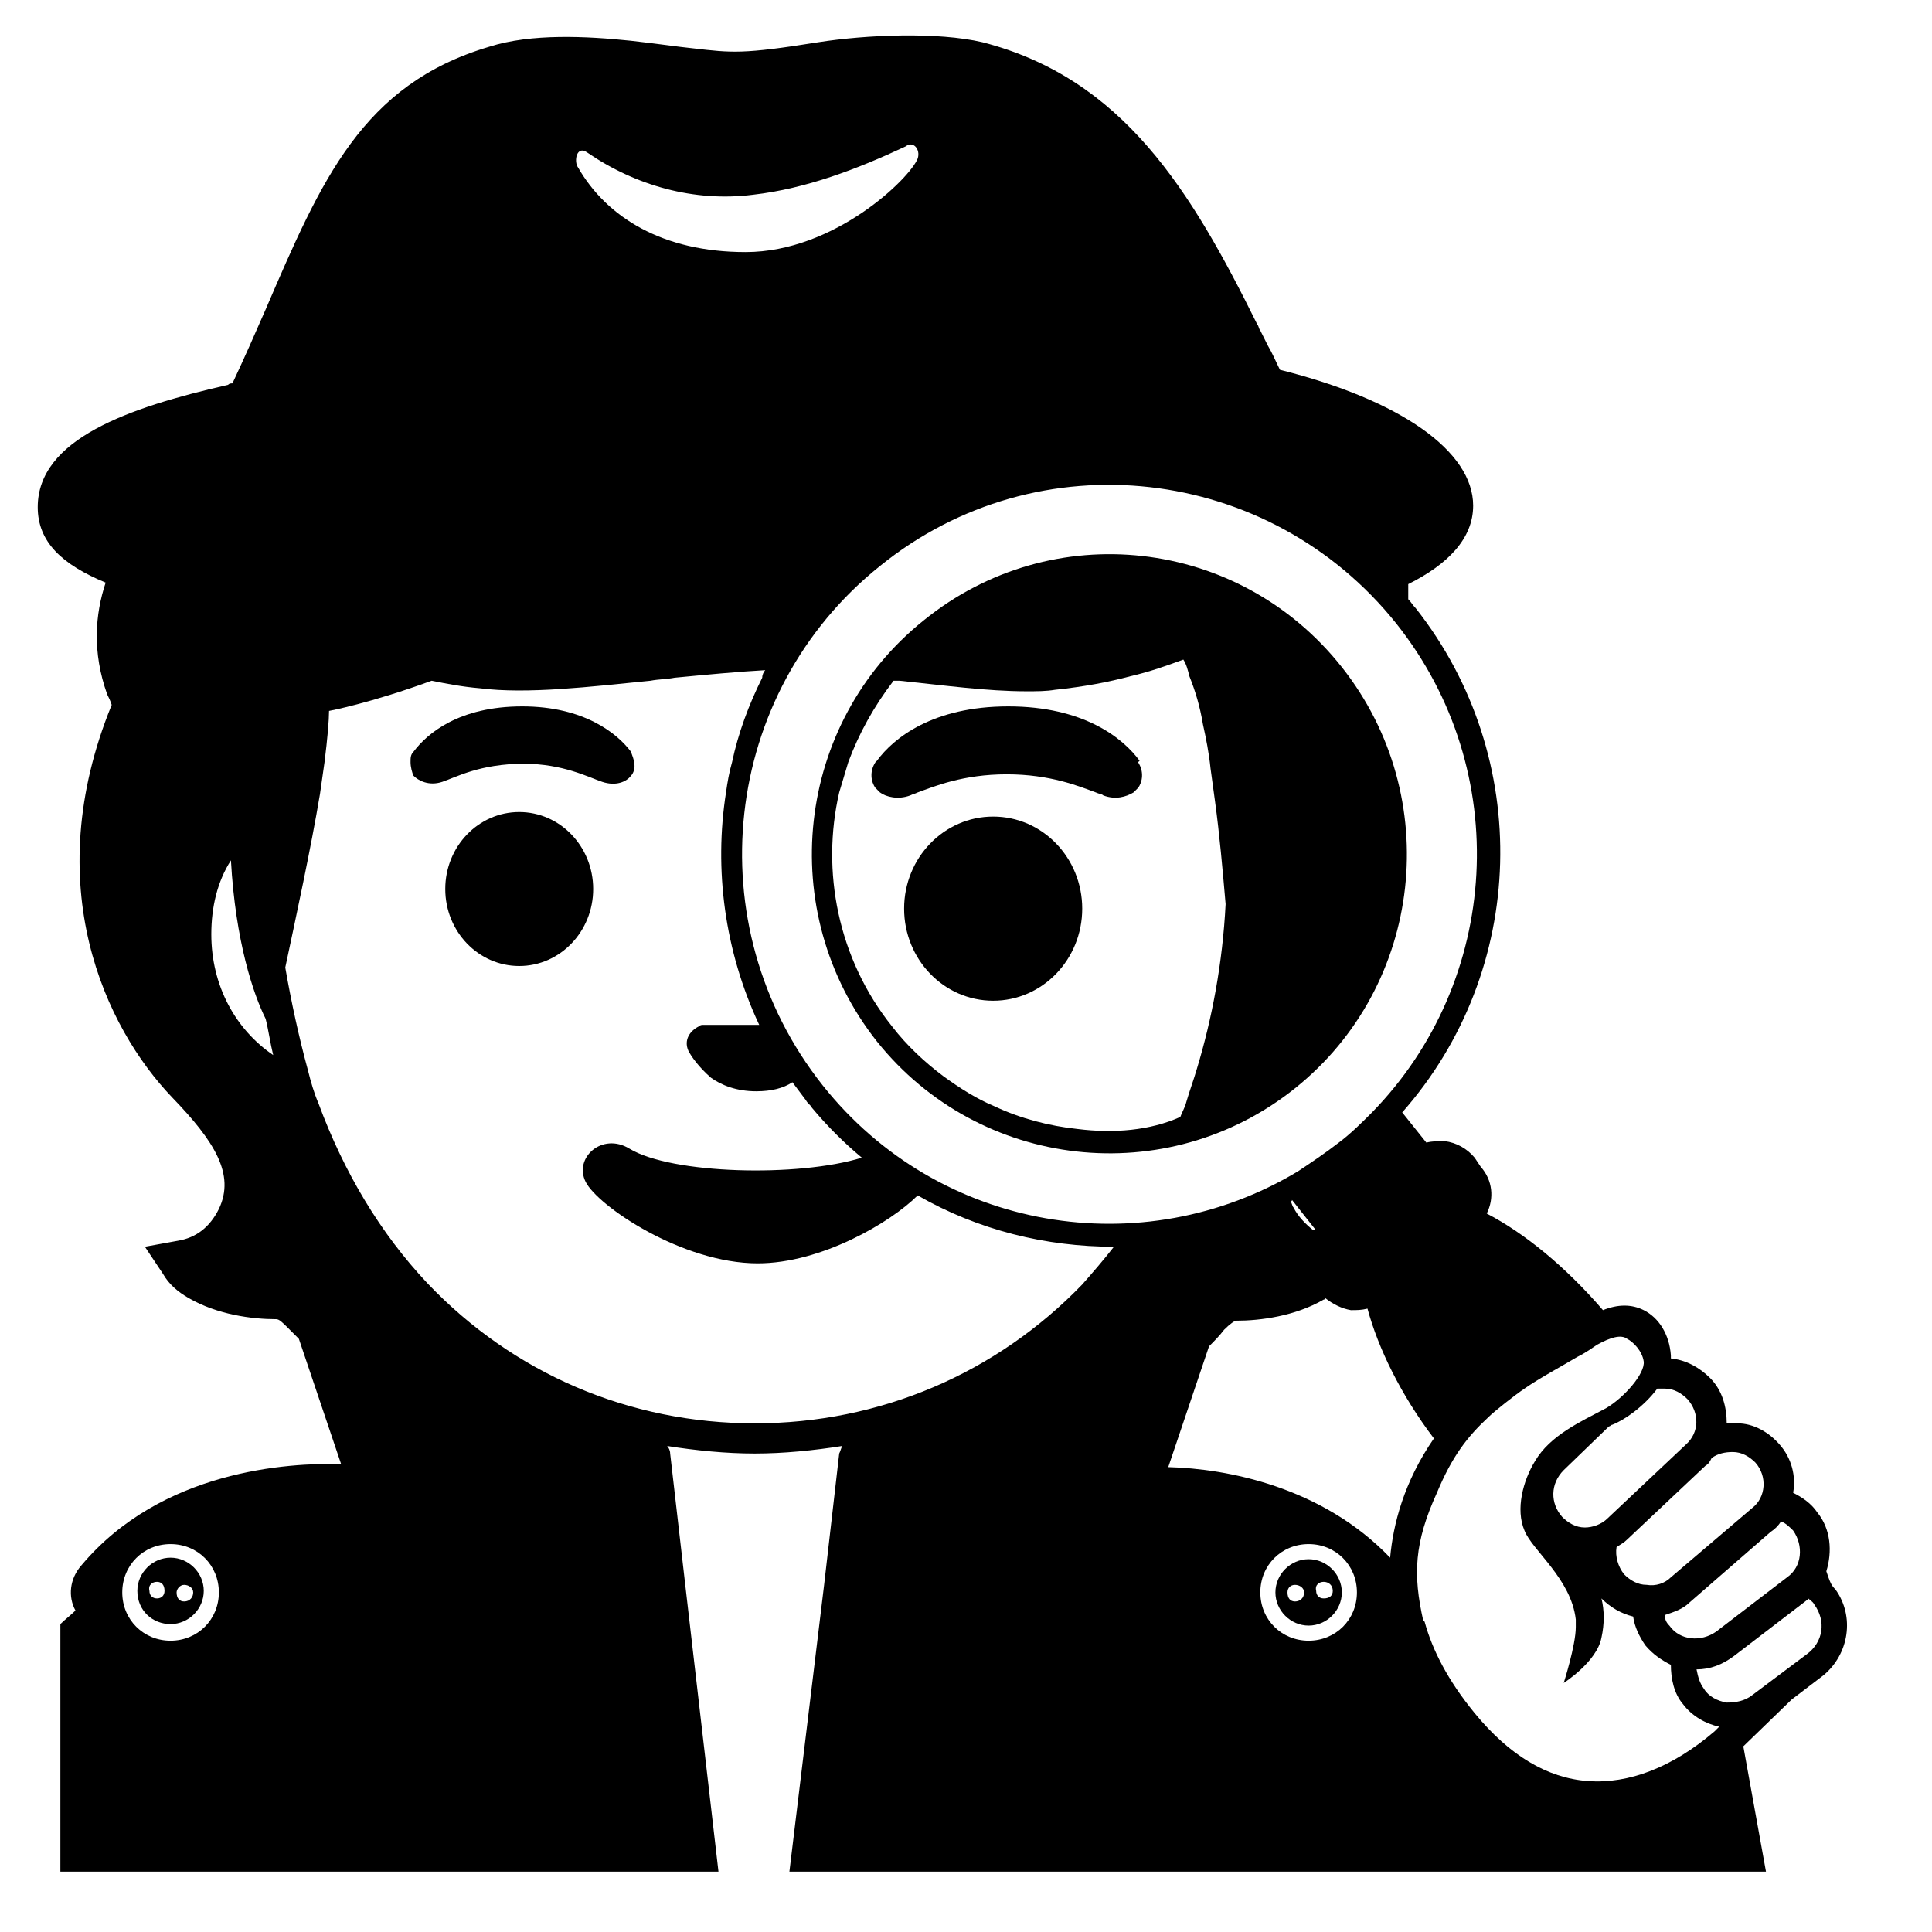
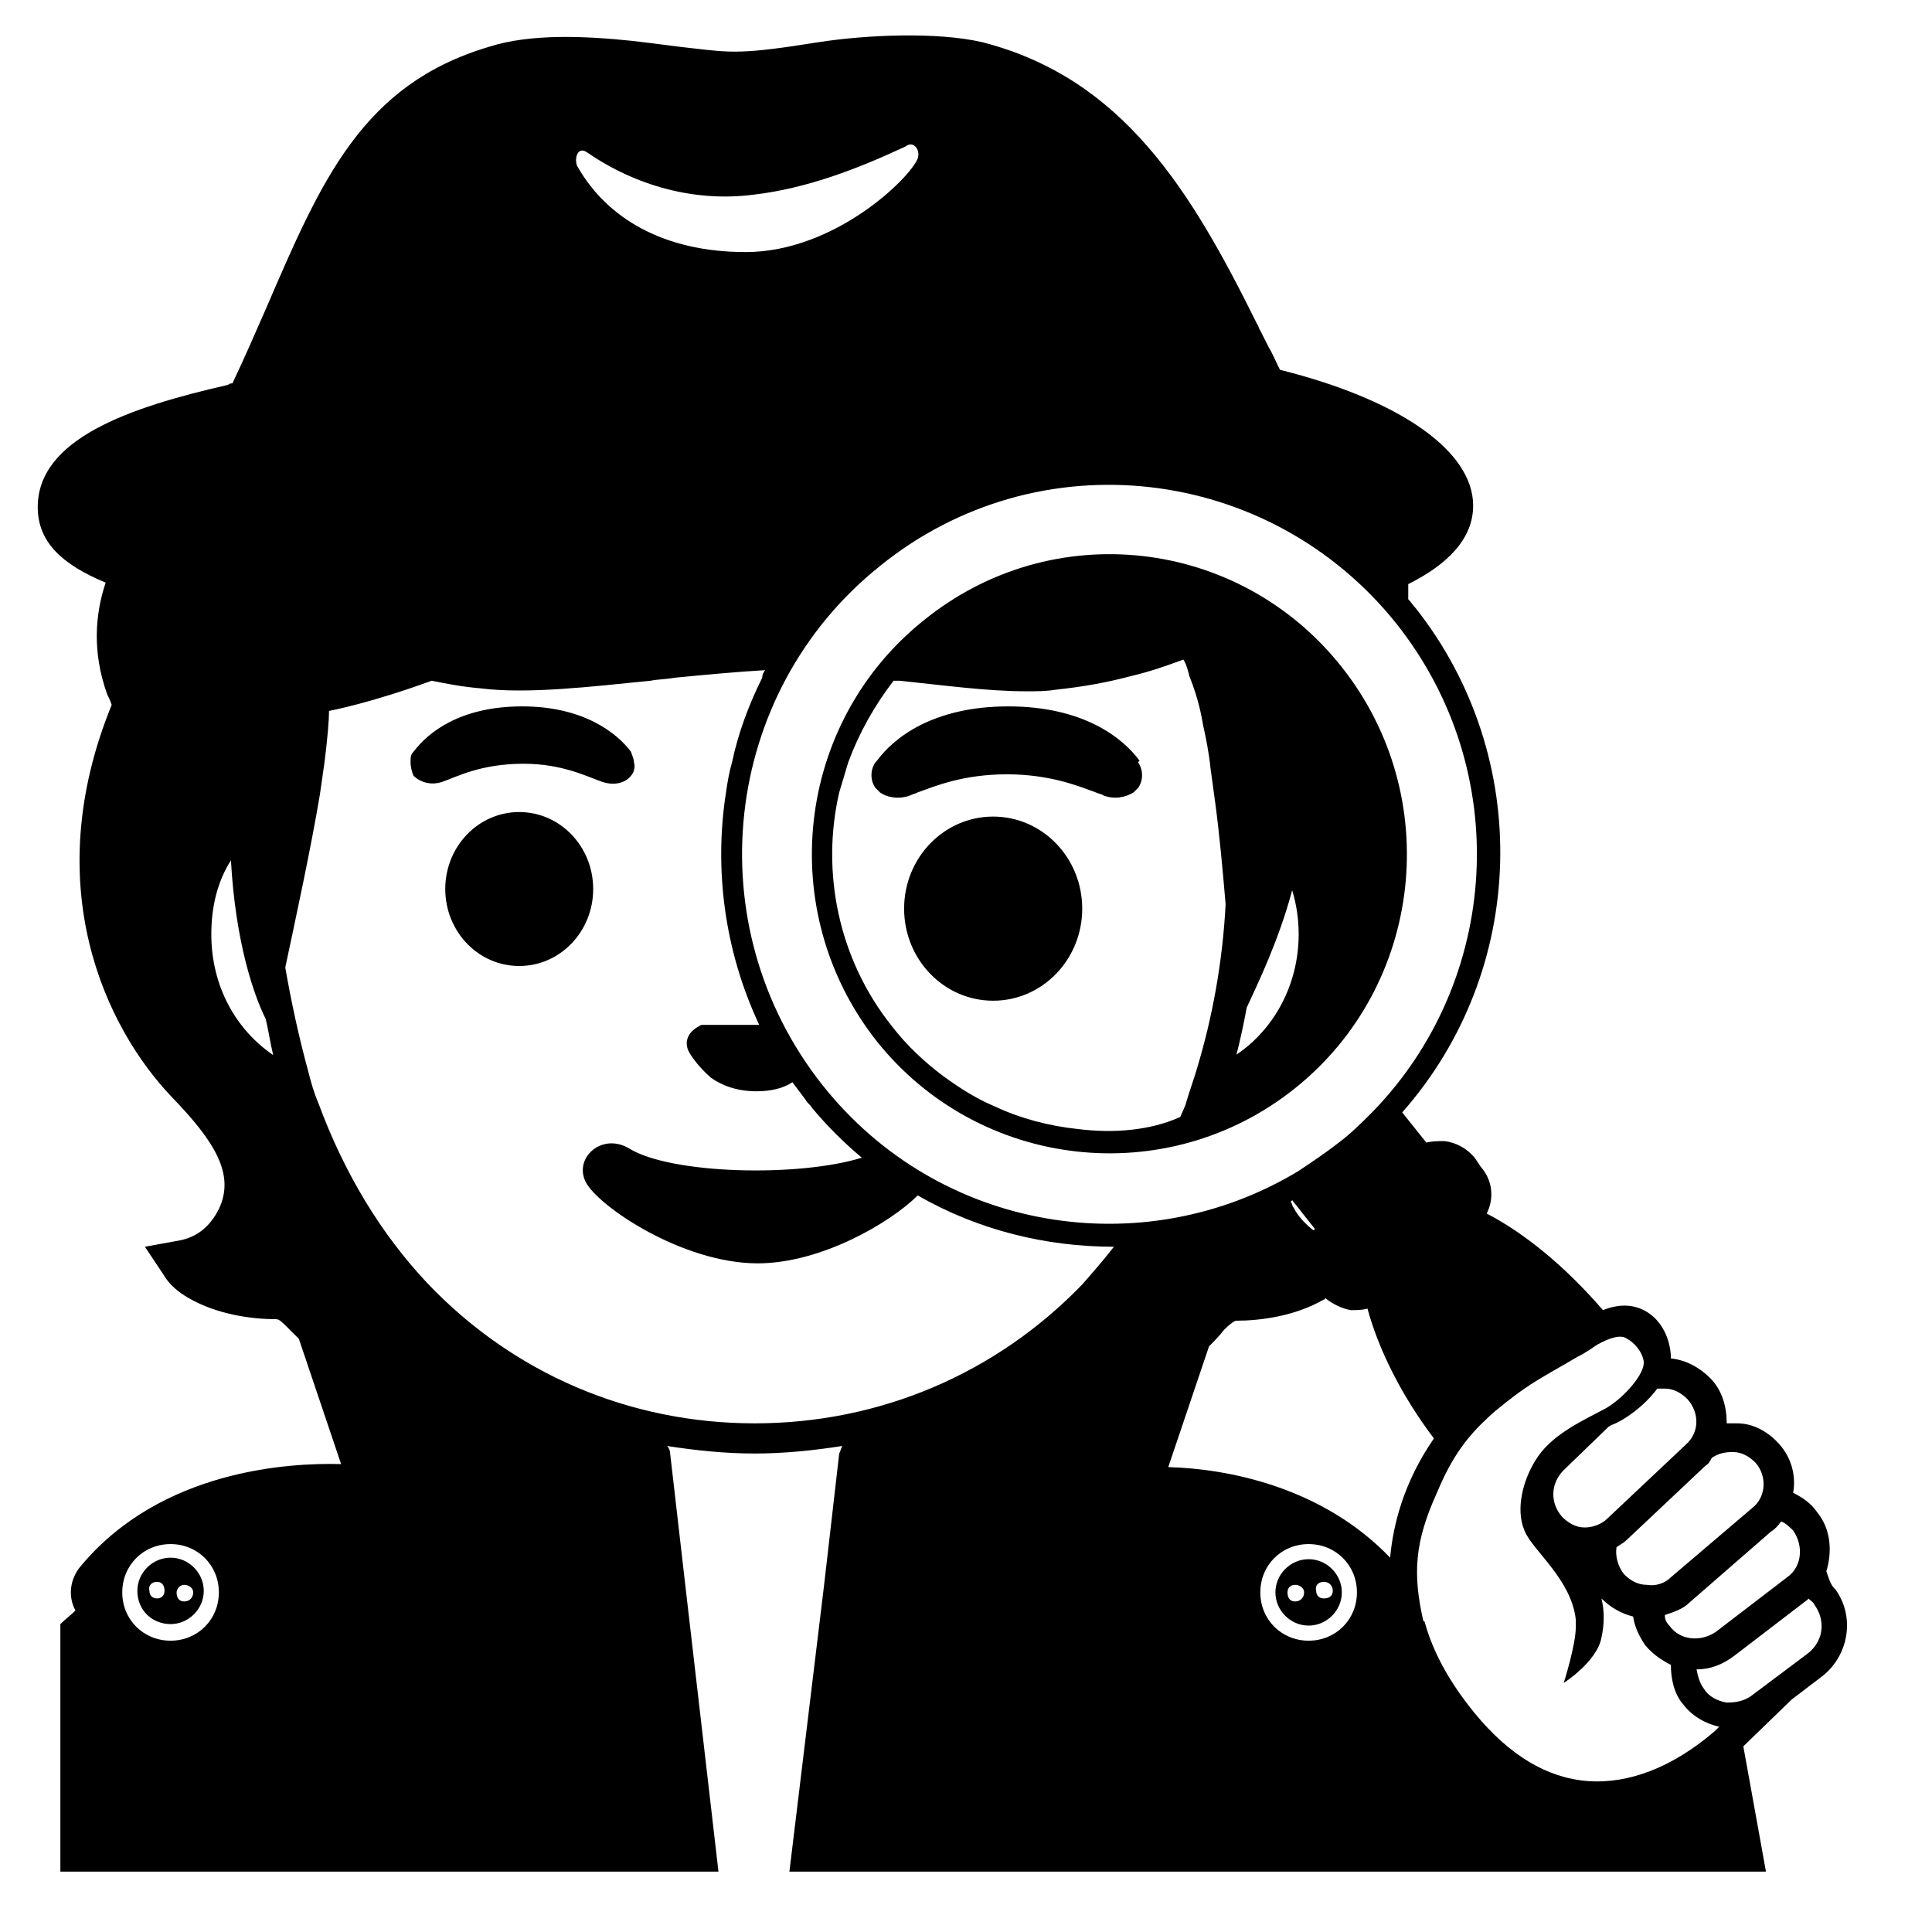
<svg xmlns="http://www.w3.org/2000/svg" viewBox="0 0 128 128">
-   <g>
-     <ellipse cx="34.4" cy="58.9" rx="4.9" ry="5.1" />
-     <ellipse cx="65.8" cy="60.2" rx="5.9" ry="6.1" />
-     <path d="M39.9,51.8c0.9,0.3,1.6,0,1.9-0.4c0.2-0.2,0.3-0.6,0.2-0.9c0-0.2-0.1-0.4-0.2-0.7c-0.9-1.2-3.1-3-7.2-3 c-4.2,0-6.3,1.8-7.2,3c-0.2,0.2-0.2,0.4-0.2,0.7c0,0.3,0.1,0.7,0.2,0.9c0.3,0.3,1,0.7,1.9,0.4c0.9-0.3,2.5-1.2,5.4-1.2 C37.3,50.6,39,51.5,39.9,51.8z" />
-     <path d="M75.5,50.4c-1.1-1.5-3.7-3.6-8.7-3.6s-7.6,2.1-8.7,3.6c0,0-0.1,0.1-0.1,0.1c-0.4,0.6-0.3,1.3,0,1.7 c0.1,0.1,0.2,0.2,0.3,0.3c0.4,0.3,1.2,0.5,2,0.2c0.2-0.1,0.3-0.1,0.5-0.2c1.1-0.4,3-1.2,5.9-1.2c2.9,0,4.8,0.8,5.9,1.2 c0.2,0.1,0.4,0.1,0.5,0.2c0.8,0.3,1.5,0.1,2-0.2c0.1-0.1,0.2-0.2,0.3-0.3c0.3-0.4,0.4-1.1,0-1.7C75.5,50.4,75.5,50.4,75.5,50.4z" />
-     <path d="M11.3,107.6c1.2,0,2.2-1,2.2-2.2c0-1.2-1-2.2-2.2-2.2s-2.2,1-2.2,2.2C9.1,106.7,10.1,107.6,11.3,107.6z M12.2,105 c0.3,0,0.6,0.2,0.6,0.5c0,0.3-0.2,0.6-0.6,0.6c-0.3,0-0.5-0.2-0.5-0.6C11.7,105.3,11.9,105,12.2,105z M10.4,104.8 c0.3,0,0.5,0.2,0.5,0.6c0,0.3-0.2,0.5-0.5,0.5s-0.5-0.2-0.5-0.5C9.8,105,10.1,104.8,10.4,104.8z" />
-     <path d="M84.5,105.5c0,1.2,1,2.2,2.2,2.2c1.2,0,2.2-1,2.2-2.2c0-1.2-1-2.2-2.2-2.2C85.5,103.3,84.5,104.3,84.5,105.5z M85.8,106.1 c-0.3,0-0.5-0.2-0.5-0.6c0-0.3,0.2-0.5,0.5-0.5c0.3,0,0.6,0.2,0.6,0.5C86.4,105.9,86.1,106.1,85.8,106.1z M87.7,104.8 c0.3,0,0.6,0.2,0.6,0.6c0,0.3-0.2,0.5-0.6,0.5c-0.3,0-0.5-0.2-0.5-0.5C87.1,105,87.4,104.8,87.7,104.8z" />
-     <path d="M61.2,41.1c-8.5,6.8-9.9,19.3-3.1,27.9c6.8,8.5,19.2,9.9,27.7,3.1c8.5-6.8,9.9-19.3,3.1-27.9 C82.1,35.6,69.7,34.2,61.2,41.1z M71.4,74.8c-1.9-0.2-3.8-0.7-5.5-1.5c-1.2-0.5-2.3-1.2-3.4-2c-1.2-0.9-2.4-2-3.4-3.3 c-3.6-4.5-4.7-10.3-3.5-15.5c0.2-0.7,0.4-1.3,0.6-2c0.7-1.9,1.7-3.7,3-5.4c0.1,0,0.3,0,0.4,0c2.9,0.3,5.8,0.7,8.4,0.7 c0.7,0,1.3,0,1.9-0.1c1.9-0.2,3.5-0.5,5-0.9c1.3-0.3,2.4-0.7,3.5-1.1c0.2,0.3,0.3,0.7,0.4,1.1c0.4,1,0.7,2,0.9,3.2 c0.2,0.9,0.4,1.9,0.5,2.9c0.1,0.7,0.2,1.5,0.3,2.2c0.3,2.2,0.5,4.5,0.7,6.8c-0.2,3.9-0.9,7.6-1.9,10.9c-0.2,0.7-0.5,1.5-0.7,2.2 c-0.1,0.4-0.3,0.7-0.4,1C76.2,74.9,73.8,75.1,71.4,74.8z" />
-     <path d="M121.6,105.3c-0.1-0.1-0.2-0.2-0.3-0.4c-0.1-0.2-0.2-0.5-0.3-0.8c0.4-1.3,0.3-2.8-0.6-3.9c-0.4-0.6-1-1-1.6-1.3 c0.2-1.1-0.1-2.3-0.9-3.2c-0.7-0.8-1.7-1.4-2.8-1.4c-0.2,0-0.5,0-0.7,0c0-1.1-0.3-2.2-1.1-3c-0.7-0.7-1.6-1.2-2.6-1.3 c0-0.1,0-0.2,0-0.2c-0.1-1.4-0.8-2.5-1.8-3c-0.8-0.4-1.7-0.4-2.7,0c-2.5-2.9-5.2-5.1-7.7-6.4c0.5-1,0.4-2.2-0.4-3.1l-0.4-0.6 c-0.5-0.6-1.2-1-2-1.1c-0.4,0-0.8,0-1.2,0.1l-1.6-2c8.3-9.4,8.7-23.5,0.9-33.4c-0.2-0.2-0.3-0.4-0.5-0.6c0-0.3,0-0.7,0-1 c2.6-1.3,4.3-3,4.3-5.2c0-3.6-4.8-7-12.8-9c-0.3-0.6-0.5-1.1-0.8-1.6l-0.5-1c-0.1-0.1-0.1-0.3-0.2-0.4c-4.4-8.9-8.9-16.3-18.2-18.7 c-3-0.7-7.7-0.5-10.9,0c-5,0.8-5.7,0.7-8.3,0.4c-1-0.1-2.3-0.3-4.1-0.5c-2.9-0.3-6.6-0.5-9.4,0.4c-8.4,2.5-11.1,8.8-14.8,17.4 c-0.7,1.6-1.4,3.2-2.2,4.9c-0.1,0-0.2,0-0.3,0.1C8.5,27,2.5,29.1,2.5,33.6c0,2.3,1.6,3.8,4.5,5c-0.7,2.1-0.9,4.6,0.1,7.4 c0.1,0.2,0.2,0.4,0.3,0.7c-4.9,12-0.4,21.4,4,26c2.8,2.9,4.2,5.1,3.1,7.4c-0.6,1.2-1.5,1.9-2.7,2.1l-2.2,0.4l1.2,1.8 c0.4,0.7,1,1.2,1.7,1.6c1.9,1.1,4.2,1.4,5.8,1.4c0.2,0,0.4,0.2,0.8,0.6c0.2,0.2,0.5,0.5,0.7,0.7l2.8,8.3 c-3.5-0.1-11.9,0.4-17.2,6.7l0,0c-0.8,0.9-0.9,2.1-0.4,3c-0.3,0.3-0.7,0.6-1,0.9v4.4V124h27.6h2.1h8.2h3.7h2l-2.2-19l-1-8.7 c0-0.2-0.1-0.4-0.2-0.5c1.9,0.3,3.9,0.5,5.8,0.5c1.9,0,3.9-0.2,5.8-0.5c-0.1,0.2-0.1,0.3-0.2,0.5l-1,8.7l-2.3,19h2h4.1h7.9h2.1 h27.2h18.3h3.1h0l-1.5-8.3l3.2-3.1l2.1-1.6C122.5,109.6,122.9,107.1,121.6,105.3z M118,100.8c0.3,0.1,0.6,0.4,0.8,0.6 c0.7,1,0.6,2.4-0.4,3.1l-4.7,3.6c-1,0.7-2.4,0.6-3.1-0.4c-0.2-0.2-0.3-0.4-0.3-0.7c0.6-0.2,1.2-0.4,1.6-0.8l5.4-4.7 C117.6,101.3,117.8,101.1,118,100.8z M113.4,96.6c0.4-0.3,0.9-0.4,1.4-0.4c0.6,0,1.1,0.3,1.5,0.7c0.8,0.9,0.7,2.3-0.2,3l-5.4,4.6 c-0.4,0.4-1,0.6-1.6,0.5c-0.6,0-1.1-0.3-1.5-0.7c-0.4-0.5-0.6-1.2-0.5-1.8c0.3-0.2,0.5-0.3,0.7-0.5l5.2-4.9 C113.2,97,113.3,96.8,113.4,96.6z M109.8,92c0.1,0,0.2,0,0.4,0c0,0,0,0,0.1,0c0.6,0,1.1,0.3,1.5,0.7c0.8,0.9,0.8,2.2-0.1,3 l-5.2,4.9c-0.4,0.4-1,0.6-1.5,0.6c-0.6,0-1.1-0.3-1.5-0.7c-0.8-0.9-0.8-2.2,0.1-3.1l3-2.9c0.1,0,0.1-0.1,0.2-0.1 C107.6,94.1,108.9,93.2,109.8,92z M107.8,88.7c0.4,0.2,1,0.8,1.1,1.5c0.1,0.8-1.3,2.4-2.5,3.1c-1.7,0.9-3.7,1.8-4.7,3.5 c-0.8,1.3-1.3,3.2-0.7,4.6c0.5,1.3,3.1,3.2,3.4,5.9c0,0.2,0,0.4,0,0.5c0,1.2-0.8,3.7-0.8,3.7s2.2-1.4,2.5-3c0.2-0.9,0.2-1.8,0-2.6 c0.6,0.6,1.3,1,2.1,1.2c0.1,0.7,0.4,1.3,0.8,1.9c0,0,0,0,0,0c0.5,0.6,1.1,1,1.7,1.3c0,0.9,0.2,1.9,0.8,2.6c0.6,0.8,1.5,1.3,2.4,1.5 l-0.3,0.3c-2.8,2.4-5.7,3.5-8.4,3.3c-2.7-0.2-5.2-1.7-7.5-4.5c-1.8-2.2-2.8-4.2-3.3-6c0,0,0-0.1-0.1-0.1c-0.7-3.1-0.6-5.2,0.9-8.5 c1-2.4,2-3.7,3.4-5c0.4-0.4,1.8-1.5,2.4-1.9c1-0.7,2.5-1.5,3.5-2.1c0.6-0.3,1-0.6,1.3-0.8C106.7,88.6,107.4,88.4,107.8,88.7z M87,81.5c-0.5-0.4-1-0.9-1.3-1.5c-0.1-0.1-0.1-0.3-0.2-0.4c0,0,0.1,0,0.1-0.1l1.5,1.9C87.1,81.5,87.1,81.5,87,81.5z M89.9,105.5 c0,1.8-1.4,3.2-3.2,3.2s-3.2-1.4-3.2-3.2s1.4-3.2,3.2-3.2S89.9,103.7,89.9,105.5z M77.4,97.2l2.7-8c0.3-0.3,0.7-0.7,1-1.1 c0.4-0.4,0.7-0.6,0.8-0.6c1.6,0,3.9-0.3,5.8-1.4c0,0,0.1,0,0.1-0.1c0.5,0.4,1.1,0.7,1.7,0.8c0.4,0,0.7,0,1.1-0.1 c0.7,2.6,2.2,5.7,4.4,8.6c-2,2.9-2.7,5.7-2.9,7.9C87.6,98.5,81.3,97.3,77.4,97.2z M90.9,73.7c-0.7,0.7-1.4,1.4-2.2,2 c-0.9,0.7-1.8,1.3-2.7,1.9c-10.3,6.2-23.8,4-31.5-5.7c-8.4-10.6-6.7-26,3.8-34.4c10.5-8.5,25.8-6.7,34.2,3.8 C100.3,51.1,99.4,65,90.9,73.7z M11.3,102.3c1.8,0,3.2,1.4,3.2,3.2s-1.4,3.2-3.2,3.2s-3.2-1.4-3.2-3.2S9.5,102.3,11.3,102.3z M15.3,57c0.3,5.4,1.5,8.9,2.3,10.5c0.2,0.8,0.3,1.6,0.5,2.4c-2.5-1.7-4.1-4.6-4.1-8C14,60.1,14.4,58.4,15.3,57z M60.8,10.5 c-0.5,1.3-5.5,6.2-11.4,6.2c-5.5,0-9.2-2.3-11.1-5.6c-0.3-0.4-0.1-1.5,0.6-1c3.2,2.2,7.1,3.3,11,2.8c3.5-0.4,6.9-1.7,10.1-3.2 C60.5,9.3,61,9.9,60.8,10.5z M50,94.3c-8.3,0-16-3.3-21.7-9.3c-3.1-3.3-5.5-7.3-7.2-11.9c-0.3-0.7-0.5-1.4-0.7-2.2 c-0.6-2.2-1.1-4.5-1.5-6.8c0.7-3.3,1.7-7.9,2.3-11.5c0.1-0.7,0.2-1.4,0.3-2.1c0.2-1.6,0.3-2.8,0.3-3.4c0,0,2.7-0.5,6.8-2 c1,0.2,2,0.4,3.2,0.5c3.1,0.4,7.3-0.1,11.3-0.5c0.5-0.1,1.1-0.1,1.6-0.2c2.1-0.2,4.2-0.4,6-0.5c-0.1,0.1-0.2,0.3-0.2,0.5 c-0.9,1.8-1.6,3.7-2,5.6c-0.2,0.7-0.3,1.3-0.4,2c-0.8,5.1-0.1,10.5,2.2,15.4h-3.7c-0.1,0-0.2,0-0.3,0.1c-0.6,0.3-1,0.9-0.7,1.6 c0.2,0.4,0.7,1.1,1.5,1.8c0.7,0.5,1.7,0.9,3,0.9c1,0,1.8-0.2,2.4-0.6c0.3,0.4,0.6,0.8,0.9,1.2c0.1,0.2,0.3,0.3,0.4,0.5 c1,1.2,2.1,2.3,3.3,3.3c-4.2,1.3-12.6,1.1-15.4-0.6c-1.8-1.1-3.7,0.6-2.9,2.2c0.8,1.6,6.4,5.4,11.4,5.4c4.2,0,8.8-2.7,10.6-4.5 c4,2.3,8.5,3.4,13,3.4c-0.7,0.9-1.4,1.7-2.1,2.5C66,91,58.3,94.3,50,94.3z M119.7,109.6l-3.6,2.7c-0.5,0.4-1.1,0.5-1.7,0.5 c-0.6-0.1-1.2-0.4-1.5-0.9c0,0,0,0,0,0c-0.3-0.4-0.4-0.8-0.5-1.3c0.9,0,1.7-0.3,2.5-0.9l4.7-3.6c0.1-0.1,0.2-0.1,0.2-0.2 c0.1,0.1,0.3,0.2,0.4,0.4C121,107.4,120.8,108.8,119.7,109.6z" />
-   </g>
+   <path d="M34.4,53.8c2.71,0,4.9,2.28,4.9,5.1S37.11,64,34.4,64s-4.9-2.28-4.9-5.1S31.69,53.8,34.4,53.8z M65.8,54.1 c3.26,0,5.9,2.73,5.9,6.1s-2.64,6.1-5.9,6.1c-3.26,0-5.9-2.73-5.9-6.1S62.54,54.1,65.8,54.1z M39.9,51.8c0.9,0.3,1.6,0,1.9-0.4 c0.2-0.2,0.3-0.6,0.2-0.9c0-0.2-0.1-0.4-0.2-0.7c-0.9-1.2-3.1-3-7.2-3c-4.2,0-6.3,1.8-7.2,3c-0.2,0.2-0.2,0.4-0.2,0.7 s0.1,0.7,0.2,0.9c0.3,0.3,1,0.7,1.9,0.4s2.5-1.2,5.4-1.2C37.3,50.6,39,51.5,39.9,51.8z M75.5,50.4c-1.1-1.5-3.7-3.6-8.7-3.6 s-7.6,2.1-8.7,3.6L58,50.5c-0.4,0.6-0.3,1.3,0,1.7c0.1,0.1,0.2,0.2,0.3,0.3c0.4,0.3,1.2,0.5,2,0.2c0.2-0.1,0.3-0.1,0.5-0.2 c1.1-0.4,3-1.2,5.9-1.2s4.8,0.8,5.9,1.2c0.2,0.1,0.4,0.1,0.5,0.2c0.8,0.3,1.5,0.1,2-0.2c0.1-0.1,0.2-0.2,0.3-0.3 c0.3-0.4,0.4-1.1,0-1.7C75.5,50.4,75.5,50.4,75.5,50.4z M11.3,107.6c1.2,0,2.2-1,2.2-2.2s-1-2.2-2.2-2.2s-2.2,1-2.2,2.2 C9.1,106.7,10.1,107.6,11.3,107.6z M12.2,105c0.3,0,0.6,0.2,0.6,0.5s-0.2,0.6-0.6,0.6c-0.3,0-0.5-0.2-0.5-0.6 C11.7,105.3,11.9,105,12.2,105z M10.4,104.8c0.3,0,0.5,0.2,0.5,0.6c0,0.3-0.2,0.5-0.5,0.5s-0.5-0.2-0.5-0.5 C9.8,105,10.1,104.8,10.4,104.8z M84.5,105.5c0,1.2,1,2.2,2.2,2.2s2.2-1,2.2-2.2s-1-2.2-2.2-2.2S84.5,104.3,84.5,105.5z M85.8,106.1 c-0.3,0-0.5-0.2-0.5-0.6c0-0.3,0.2-0.5,0.5-0.5s0.6,0.2,0.6,0.5C86.4,105.9,86.1,106.1,85.8,106.1z M87.7,104.8 c0.3,0,0.6,0.2,0.6,0.6c0,0.3-0.2,0.5-0.6,0.5c-0.3,0-0.5-0.2-0.5-0.5C87.1,105,87.4,104.8,87.7,104.8z M61.2,41.1 c-8.5,6.8-9.9,19.3-3.1,27.9c6.8,8.5,19.2,9.9,27.7,3.1s9.9-19.3,3.1-27.9S69.7,34.2,61.2,41.1z M71.4,74.8 c-1.9-0.2-3.8-0.7-5.5-1.5c-1.2-0.5-2.3-1.2-3.4-2c-1.2-0.9-2.4-2-3.4-3.3c-3.6-4.5-4.7-10.3-3.5-15.5c0.2-0.7,0.4-1.3,0.6-2 c0.7-1.9,1.7-3.7,3-5.4c0.1,0,0.3,0,0.4,0c2.9,0.3,5.8,0.7,8.4,0.7c0.7,0,1.3,0,1.9-0.1c1.9-0.2,3.5-0.5,5-0.9 c1.3-0.3,2.4-0.7,3.5-1.1c0.2,0.3,0.3,0.7,0.4,1.1c0.4,1,0.7,2,0.9,3.2c0.2,0.9,0.4,1.9,0.5,2.9c0.1,0.7,0.2,1.5,0.3,2.2 c0.3,2.2,0.5,4.5,0.7,6.8c-0.2,3.9-0.9,7.6-1.9,10.9c-0.2,0.7-0.5,1.5-0.7,2.2c-0.1,0.4-0.3,0.7-0.4,1 C76.2,74.9,73.8,75.1,71.4,74.8z M121.6,105.3c-0.1-0.1-0.2-0.2-0.3-0.4c-0.1-0.2-0.2-0.5-0.3-0.8c0.4-1.3,0.3-2.8-0.6-3.9 c-0.4-0.6-1-1-1.6-1.3c0.2-1.1-0.1-2.3-0.9-3.2c-0.7-0.8-1.7-1.4-2.8-1.4c-0.2,0-0.5,0-0.7,0c0-1.1-0.3-2.2-1.1-3 c-0.7-0.7-1.6-1.2-2.6-1.3c0-0.1,0-0.2,0-0.2c-0.1-1.4-0.8-2.5-1.8-3c-0.8-0.4-1.7-0.4-2.7,0c-2.5-2.9-5.2-5.1-7.7-6.4 c0.5-1,0.4-2.2-0.4-3.1l-0.4-0.6c-0.5-0.6-1.2-1-2-1.1c-0.4,0-0.8,0-1.2,0.1l-1.6-2c8.3-9.4,8.7-23.5,0.9-33.4 c-0.2-0.2-0.3-0.4-0.5-0.6c0-0.3,0-0.7,0-1c2.6-1.3,4.3-3,4.3-5.2c0-3.6-4.8-7-12.8-9c-0.3-0.6-0.5-1.1-0.8-1.6l-0.5-1 c-0.1-0.1-0.1-0.3-0.2-0.4c-4.4-8.9-8.9-16.3-18.2-18.7c-3-0.7-7.7-0.5-10.9,0c-5,0.8-5.7,0.7-8.3,0.4c-1-0.1-2.3-0.3-4.1-0.5 c-2.9-0.3-6.6-0.5-9.4,0.4C24,5.6,21.3,11.9,17.6,20.5c-0.7,1.6-1.4,3.2-2.2,4.9c-0.1,0-0.2,0-0.3,0.1C8.5,27,2.5,29.1,2.5,33.6 c0,2.3,1.6,3.8,4.5,5c-0.7,2.1-0.9,4.6,0.1,7.4c0.1,0.2,0.2,0.4,0.3,0.7c-4.9,12-0.4,21.4,4,26c2.8,2.9,4.2,5.1,3.1,7.4 c-0.6,1.2-1.5,1.9-2.7,2.1l-2.2,0.4l1.2,1.8c0.4,0.7,1,1.2,1.7,1.6c1.9,1.1,4.2,1.4,5.8,1.4c0.2,0,0.4,0.2,0.8,0.6 c0.2,0.2,0.5,0.5,0.7,0.7l2.8,8.3c-3.5-0.1-11.9,0.4-17.2,6.7l0,0c-0.8,0.9-0.9,2.1-0.4,3c-0.3,0.3-0.7,0.6-1,0.9v4.4v12h27.6h2.1 h8.2h3.7h2l-2.2-19l-1-8.7c0-0.2-0.1-0.4-0.2-0.5c1.9,0.3,3.9,0.5,5.8,0.5c1.9,0,3.9-0.2,5.8-0.5c-0.1,0.2-0.1,0.3-0.2,0.5l-1,8.7 l-2.3,19h2h4.1h7.9h2.1h27.2h18.3h3.1l0,0l-1.5-8.3l3.2-3.1l2.1-1.6C122.5,109.6,122.9,107.1,121.6,105.3z M118,100.8 c0.3,0.1,0.6,0.4,0.8,0.6c0.7,1,0.6,2.4-0.4,3.1l-4.7,3.6c-1,0.7-2.4,0.6-3.1-0.4c-0.2-0.2-0.3-0.4-0.3-0.7c0.6-0.2,1.2-0.4,1.6-0.8 l5.4-4.7C117.6,101.3,117.8,101.1,118,100.8z M113.4,96.6c0.4-0.3,0.9-0.4,1.4-0.4c0.6,0,1.1,0.3,1.5,0.7c0.8,0.9,0.7,2.3-0.2,3 l-5.4,4.6c-0.4,0.4-1,0.6-1.6,0.5c-0.6,0-1.1-0.3-1.5-0.7c-0.4-0.5-0.6-1.2-0.5-1.8c0.3-0.2,0.5-0.3,0.7-0.5l5.2-4.9 C113.2,97,113.3,96.8,113.4,96.6z M109.8,92c0.1,0,0.2,0,0.4,0c0,0,0,0,0.1,0c0.6,0,1.1,0.3,1.5,0.7c0.8,0.9,0.8,2.2-0.1,3l-5.2,4.9 c-0.4,0.4-1,0.6-1.5,0.6c-0.6,0-1.1-0.3-1.5-0.7c-0.8-0.9-0.8-2.2,0.1-3.1l3-2.9c0.1,0,0.1-0.1,0.2-0.1 C107.6,94.1,108.9,93.2,109.8,92z M107.8,88.7c0.4,0.2,1,0.8,1.1,1.5c0.1,0.8-1.3,2.4-2.5,3.1c-1.7,0.9-3.7,1.8-4.7,3.5 c-0.8,1.3-1.3,3.2-0.7,4.6c0.5,1.3,3.1,3.2,3.4,5.9c0,0.2,0,0.4,0,0.5c0,1.2-0.8,3.7-0.8,3.7s2.2-1.4,2.5-3c0.2-0.9,0.2-1.8,0-2.6 c0.6,0.6,1.3,1,2.1,1.2c0.1,0.7,0.4,1.3,0.8,1.9l0,0c0.5,0.6,1.1,1,1.7,1.3c0,0.9,0.2,1.9,0.8,2.6c0.6,0.8,1.5,1.3,2.4,1.5l-0.3,0.3 c-2.8,2.4-5.7,3.5-8.4,3.3c-2.7-0.2-5.2-1.7-7.5-4.5c-1.8-2.2-2.8-4.2-3.3-6c0,0,0-0.1-0.1-0.1c-0.7-3.1-0.6-5.2,0.9-8.5 c1-2.4,2-3.7,3.4-5c0.4-0.4,1.8-1.5,2.4-1.9c1-0.7,2.5-1.5,3.5-2.1c0.6-0.3,1-0.6,1.3-0.8C106.7,88.6,107.4,88.4,107.8,88.7z M87,81.5c-0.5-0.4-1-0.9-1.3-1.5c-0.1-0.1-0.1-0.3-0.2-0.4c0,0,0.1,0,0.1-0.1l1.5,1.9C87.1,81.5,87.1,81.5,87,81.5z M89.9,105.5 c0,1.8-1.4,3.2-3.2,3.2s-3.2-1.4-3.2-3.2s1.4-3.2,3.2-3.2S89.9,103.7,89.9,105.5z M77.4,97.2l2.7-8c0.3-0.3,0.7-0.7,1-1.1 c0.4-0.4,0.7-0.6,0.8-0.6c1.6,0,3.9-0.3,5.8-1.4c0,0,0.1,0,0.1-0.1c0.5,0.4,1.1,0.7,1.7,0.8c0.4,0,0.7,0,1.1-0.1 c0.7,2.6,2.2,5.7,4.4,8.6c-2,2.9-2.7,5.7-2.9,7.9C87.6,98.5,81.3,97.3,77.4,97.2z M90.9,73.7c-0.7,0.7-1.4,1.4-2.2,2 c-0.9,0.7-1.8,1.3-2.7,1.9c-10.3,6.2-23.8,4-31.5-5.7c-8.4-10.6-6.7-26,3.8-34.4c10.5-8.5,25.8-6.7,34.2,3.8 C100.3,51.1,99.4,65,90.9,73.7z M11.3,102.3c1.8,0,3.2,1.4,3.2,3.2s-1.4,3.2-3.2,3.2s-3.2-1.4-3.2-3.2S9.5,102.3,11.3,102.3z M15.3,57c0.3,5.4,1.5,8.9,2.3,10.5c0.2,0.8,0.3,1.6,0.5,2.4c-2.5-1.7-4.1-4.6-4.1-8C14,60.1,14.4,58.4,15.3,57z M60.8,10.5 c-0.5,1.3-5.5,6.2-11.4,6.2c-5.5,0-9.2-2.3-11.1-5.6c-0.3-0.4-0.1-1.5,0.6-1c3.2,2.2,7.1,3.3,11,2.8c3.5-0.4,6.9-1.7,10.1-3.2 C60.5,9.3,61,9.9,60.8,10.5z M50,94.3c-8.3,0-16-3.3-21.7-9.3c-3.1-3.3-5.5-7.3-7.2-11.9c-0.3-0.7-0.5-1.4-0.7-2.2 c-0.6-2.2-1.1-4.5-1.5-6.8c0.7-3.3,1.7-7.9,2.3-11.5c0.1-0.7,0.2-1.4,0.3-2.1c0.2-1.6,0.3-2.8,0.3-3.4c0,0,2.7-0.5,6.8-2 c1,0.2,2,0.4,3.2,0.5c3.1,0.4,7.3-0.1,11.3-0.5c0.5-0.1,1.1-0.1,1.6-0.2c2.1-0.2,4.2-0.4,6-0.5c-0.1,0.1-0.2,0.3-0.2,0.5 c-0.9,1.8-1.6,3.7-2,5.6c-0.2,0.7-0.3,1.3-0.4,2C47.3,57.6,48,63,50.3,67.9h-3.7c-0.1,0-0.2,0-0.3,0.1c-0.6,0.3-1,0.9-0.7,1.6 c0.2,0.4,0.7,1.1,1.5,1.8c0.7,0.5,1.7,0.9,3,0.9c1,0,1.8-0.2,2.4-0.6c0.3,0.4,0.6,0.8,0.9,1.2c0.1,0.2,0.3,0.3,0.4,0.5 c1,1.2,2.1,2.3,3.3,3.3c-4.2,1.3-12.6,1.1-15.4-0.6c-1.8-1.1-3.7,0.6-2.9,2.2s6.4,5.4,11.4,5.4c4.2,0,8.8-2.7,10.6-4.5 c4,2.3,8.5,3.4,13,3.4c-0.7,0.9-1.4,1.7-2.1,2.5C66,91,58.3,94.3,50,94.3z M119.7,109.6l-3.6,2.7c-0.5,0.4-1.1,0.5-1.7,0.5 c-0.6-0.1-1.2-0.4-1.5-0.9l0,0c-0.3-0.4-0.4-0.8-0.5-1.3c0.9,0,1.7-0.3,2.5-0.9l4.7-3.6c0.1-0.1,0.2-0.1,0.2-0.2 c0.1,0.1,0.3,0.2,0.4,0.4C121,107.4,120.8,108.8,119.7,109.6z M86.04,61.89c0,3.37-1.65,6.32-4.12,7.98 c0.26-1.01,0.48-2.05,0.68-3.12c0.71-1.53,2.13-4.46,3.01-7.77C85.89,59.9,86.04,60.88,86.04,61.89z" />
</svg>
